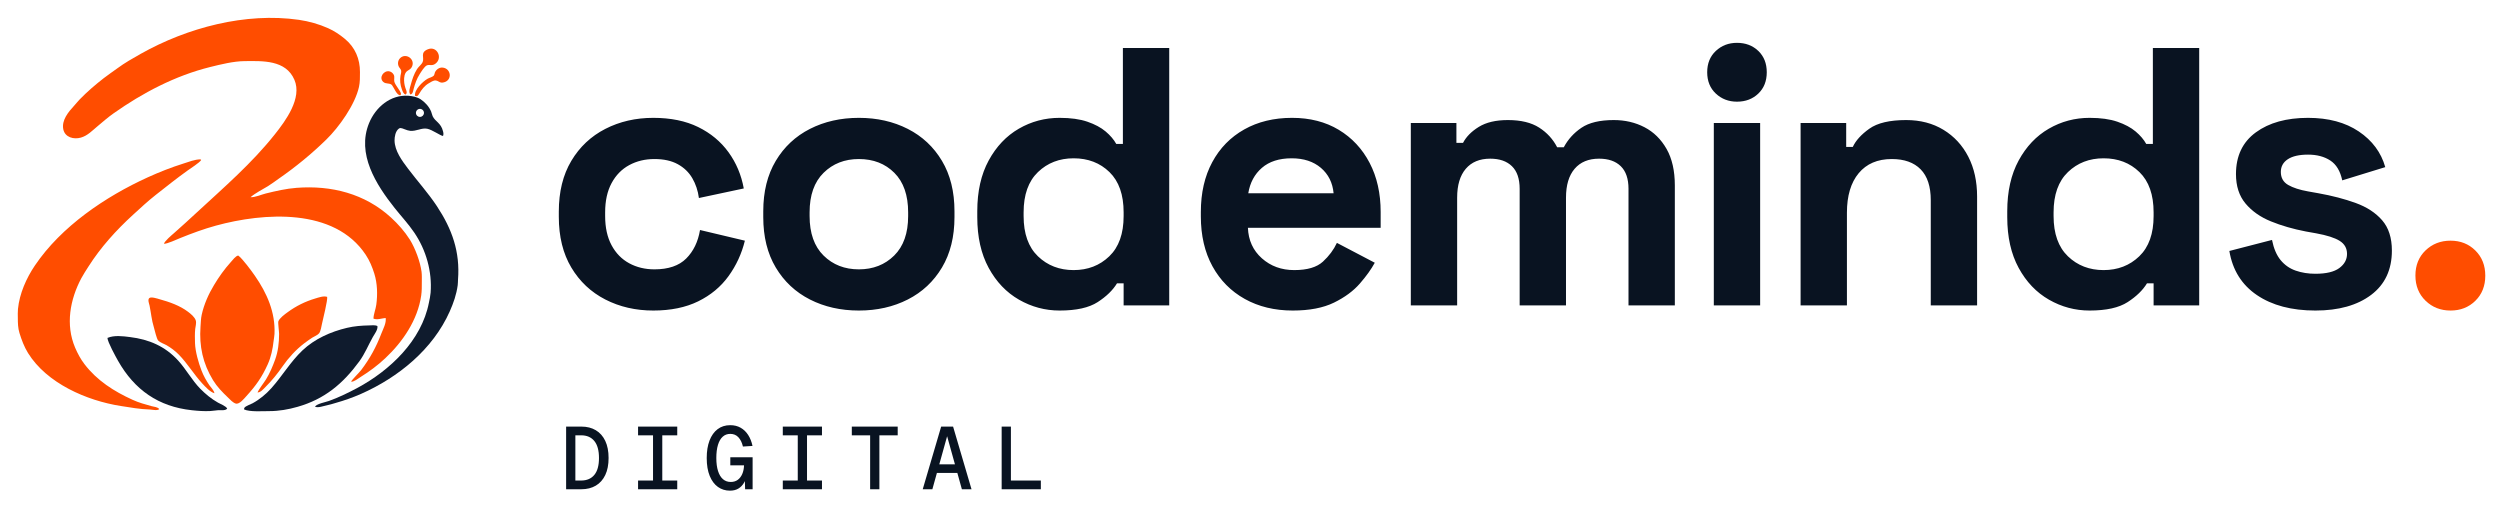
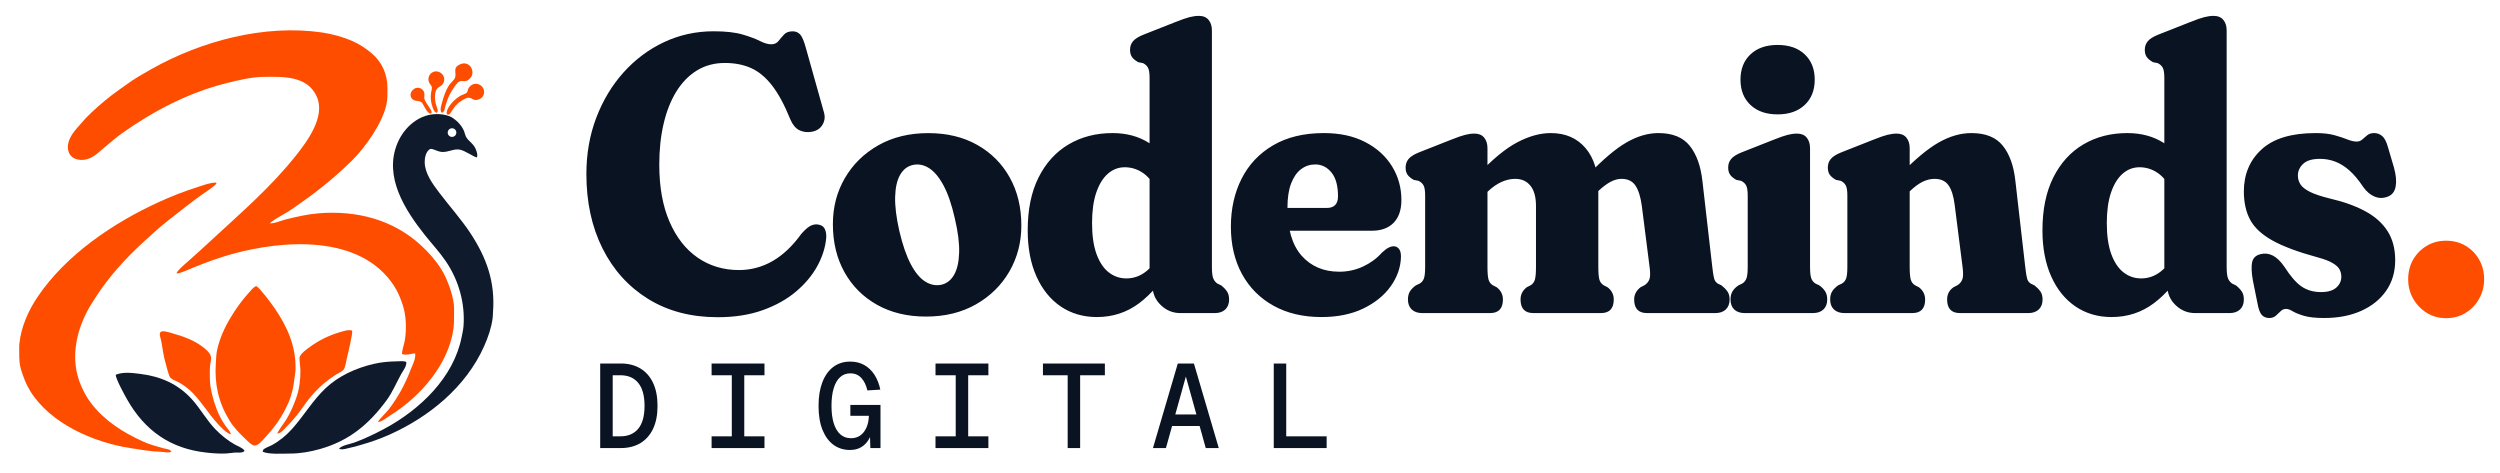
- <svg xmlns="http://www.w3.org/2000/svg" viewBox="-4.00 -83.05 679.87 137.43" role="img" aria-label="Codeminds Digital">
-   <g transform="translate(0 -79.05) scale(0.12137)">
+ <svg xmlns="http://www.w3.org/2000/svg" viewBox="-4.00 -78.86 629.71 118.94" role="img" aria-label="Codeminds Digital">
+   <g transform="translate(0 -72.08) scale(0.12099)">
    <path fill="#FF4D00" d="M528.4 408.9c10.5 .5 23.7-5.7 34.1-8.3 22.8-5.6 45.6-10.9 69.2-12.7 77.8-5.9 152.8 12.9 211.4 66.5 16.1 14.8 30.5 31 42.3 49.6 11.9 19 23.3 49.7 26.2 72 .9 7.4 .6 15 .6 22.4 0 10.4 .1 20.7-1.4 31-7.9 54.5-41.1 103.4-80.6 140.4-16.8 15.8-35.2 29.5-54.8 41.7-5.2 3.3-15.8 11.8-21.7 10.8 1.7-4.4 18-20 22.7-26.2 19.7-26.1 33.5-51.4 45.2-81.9 4-10.3 11.3-23.3 9.6-34.7-8.4 .7-19.3 5-27.4 1.4 .4-10.5 5-20.7 6.4-31.2 3.1-22.7 2.4-47.7-4.5-69.7-4.7-14.9-10.5-29-19.2-42.1-70.2-106-228.6-94.6-335.7-65.3-27.4 7.5-53.8 17.3-80.1 27.9-7.4 3-29.9 13.5-36.4 12.7 2.1-6.4 16.9-18.8 22.4-23.6 17.4-15.3 34.5-31 51.5-46.7 60.5-55.9 123.2-110 174.6-174.8 24.3-30.5 61.7-81.2 43.9-122.3-19.3-44.8-71.2-42.2-111.9-41.8-24.4 .2-53.5 7.4-77.2 13.3-78 19.4-151.1 57.8-216.5 104-12.3 8.7-23.8 18.8-35.4 28.5-11.6 9.6-22.3 21.2-37.2 25.5-15.9 4.7-36-.2-39.7-18.8-3.9-20.3 11.5-38.6 24.2-52.4 4.3-4.7 8.2-9.7 12.6-14.3 16.6-17.1 35.1-33 53.9-47.6 10-7.8 20.6-14.8 30.8-22.3 16.4-12.1 34.1-22.1 51.8-32.1 104.5-58.8 235.1-93.5 354.9-76.3 22.3 3.3 44.6 9.5 65.2 18.7 13.9 6.2 26.1 14.4 37.8 24.1 22.8 18.9 33.7 44.9 33.6 74.2 0 11.1 .2 22.4-2.2 33.3-8.7 39.5-44.5 90-73.3 118-33.1 32.3-68.5 61.3-106.6 87.7-8 5.6-15.9 11.6-24.3 16.8-11.6 7-28.9 15.9-38.8 24.6zM417.8 325.5c-2.9 5.7-24.7 19.4-31.1 24.1-24.1 17.3-47.3 35.8-70.6 54.1-17.8 14-34.5 29.5-51.2 44.8-37.5 34.3-72.2 72.6-99.6 115.7-5.4 8.6-11.1 17-15.9 26-25.5 47.8-35.9 104.4-14.1 155.7 5.5 12.9 12.4 25.8 20.9 36.9 28.1 36.9 66.2 61.1 108 80.1 13.7 6.3 28.1 10.2 42.5 14.2 5.2 1.5 14.1 1.8 17.2 6.7-5 4-15.4 1-21.5 .8-21.7-.6-43.5-4.6-64.9-7.9-76.3-12-165.6-50.8-207.7-118.7-8.6-13.9-14.4-29.4-19.2-45-3.3-10.6-3.6-22.1-3.6-33.1 0-6.8-.4-13.7 .3-20.5 3.4-34.4 18.7-69 37.9-97.4 59.1-87.6 158-154.4 253.1-197.7 26-11.8 52.4-22.2 79.7-30.8 12.1-3.8 25.3-9.3 38.2-9.4 .5 .4 1 .9 1.6 1.4zM500.8 539.6c9.2 6.4 30.3 35.1 37.4 45.4 27 38.9 46 81.8 43.9 130.1-.2 5.4-1.4 10.5-2 15.8-2 18.1-5.7 36-13.2 52.6-13 28.8-26.5 47.7-47.7 71-4.9 5.3-15.9 19.5-24.2 16.7-6.3-2-12.6-9-17.2-13.5-12.5-11.9-24.3-23.9-33.4-38.8-22.9-37.5-31.2-76.2-28.1-119.8 .7-9 .7-18 2.7-26.8 5.1-23.3 15.4-46.4 27.7-66.7 10.9-18.2 23.2-35.5 37.4-51.2 3.9-4.3 11-14 16.7-14.8zM700.1 632.2c1.3 7.9-9.2 49.1-11.5 59.9-1.1 5.5-3.1 17.6-6.6 21.8-3.7 4.3-10.3 6.6-15.1 9.6-6.3 4.1-12.4 8.4-18.4 13-18.5 14.2-35.1 32.3-48.4 51.5-11.3 16.3-24.1 32.2-38.2 46.1-4.5 4.5-11 12.5-17.8 12.3 2.8-7.2 14.1-21.4 18.9-29.2 8.7-14.1 14.8-28.8 20.5-44.3 6.6-18.3 8.9-38 8.9-57.5 0-5.5-2.7-25-1.7-28.2 2.4-7.2 14.6-16.1 20.7-20.5 19.1-14 39.2-24 61.9-30.8 7.8-2.3 18.7-6.4 26.8-3.7zM447.5 848.2c-9.7-2.8-20.5-14.6-27.3-22-18.9-20.5-33-44.7-52.6-64.7-7.9-8-17.5-15.3-27.3-20.9-5.8-3.3-14-5.7-18.7-10.4-3.6-3.6-8.1-24.2-9.9-30.2-4.9-15.6-6.2-32-9.5-48-.9-4.5-4.8-13.1-.7-17 4-3.7 18.2 1.1 23.1 2.5 21.9 6 45.5 14.3 63.7 28.1 6.3 4.8 15 11.7 17.4 19.5 1.8 6.2-.7 13.1-1.3 19.3-1 10.3-.7 21.1-.4 31.5 .6 18.7 7.8 44.1 14.6 61.5 4.5 11.7 10.7 22.7 17.7 33 3.7 5.4 10.2 11.2 11.2 17.8z" />
    <path fill="#FF4D00" d="M886.8 178.8c-5.1-5-1.2-15.5 .5-21.5 3.5-12.7 7.1-24.2 14.2-35.5 3.3-5.2 10.2-10.3 12.5-15.5 4.5-10.2-6.6-21.6 11.9-28.9 20.3-8.2 34.1 19.6 16.7 32.4-7.8 5.8-13 1.1-19 3.7-5.7 2.4-12.9 14.6-16.3 19.9-6.5 10.1-10.2 21.1-13.4 32.7-1.3 4.8-1.6 11.2-7.1 12.7zM875.9 178.9c-5-1.5-6.7-7.2-8.4-11.8-3.6-9.7-4.8-20.2-3.1-30.4 .6-3.7 2.1-7.6 1.5-11.3-.5-3.2-3.1-5.3-4.7-8-3.7-6.2-3-14.5 2.1-19.8 12.6-12.9 33.8 1.2 27.3 17.8-4.9 12.5-16.1 5.5-18 26.5-.6 7.5 .5 15.1 2.8 22.2 1 3.2 2.8 6.6 2.9 10 0 2.2-.9 3.4-2.4 4.8zM897.1 181.8c-2.6-13.3 17.4-32.2 27.8-38.2 4.1-2.4 10.4-3.6 13.8-6.8 1.9-2 1.9-5.2 2.9-7.6 2.9-6.6 10.2-11.6 17.5-10.7 18.8 2.2 21.8 27.7 3.1 32.9-10.2 2.8-11.3-3.1-18.8-4-5.2-.7-11.6 3.9-15.9 6.4-9.1 5.3-15.5 13.7-20.8 22.6-2.5 4.1-4.5 7.8-9.6 5.4zM864.2 180.6c-8.3 .1-14.1-16.7-18.7-22.6-4.8-5.9-13.8-1.7-20-7.7-10.1-9.6 1.5-26 14-23.4 4.2 .9 7.7 3.8 9.7 7.5 2.8 5.1 .1 10.4 1.4 15.6 1.9 7.9 14 20.7 14.9 26.9 .2 1.6-.5 2.4-1.3 3.7z" />
    <path fill="#0F1B2D" fill-rule="evenodd" d="M959.7 271.7c-5.6-.4-23.9-13.9-35.4-16.2-12.8-2.5-24.3 6-38.2 4.7-7.7-.7-16.7-6-21.3-6.3-1.7-.1-3.2 .6-4.4 1.6-7.3 5.7-9.4 17.9-9.3 26.5 .4 23.1 16.7 45.1 30 62.7 21.4 28.3 45.3 54.7 64.9 84.3 34.1 51.7 52.1 102.2 47.3 164.6-.3 4.2-.1 8.3-.7 12.5-2.7 20.4-9.4 39.8-17.8 58.6-37.8 85.1-115.1 147.9-199 185-18.5 8.1-37.1 14.7-56.4 20.1-6.8 1.9-13.3 4.2-20.3 5.5-7 1.3-20.1 6.5-26.4 2.8 5.5-6.9 23.1-9.7 31.5-12.7 20.6-7.3 43.5-18.4 62.8-28.7 73.6-39.4 144.6-106.5 161.1-191.5 1.5-7.3 3.2-14.8 3.8-22.2 3.6-47.4-10-95.7-36.7-134.9-13.2-19.5-29.3-36.6-43.9-55-41.7-52.5-85.5-121.3-57.3-190.2 14.7-35.7 47.8-63.9 87.8-61.3 9.5 .7 20 2.7 28 8.1 9.9 6.6 18.7 16.3 23.3 27.4 1.4 3.4 1.9 7.1 3.4 10.4 5.9 12.4 18.5 14.6 23.2 33.7 .9 3.5 1.5 7 0 10.5zM899 220a9 9 0 1 0 18 0a9 9 0 1 0 -18 0z" />
    <path fill="#0F1B2D" d="M812.7 697.6c1.4 8.1-6.5 17.9-10.3 24.7-10.3 18.3-17.8 37.4-30.3 54.5-36.7 50.1-77.9 84.6-138.4 101.8-20.4 5.9-41.8 9.6-63 9.6-14.4 0-44.7 2.2-56.9-3.9 .2-1.4 .3-2.8 1.2-4 2.7-3.5 13.6-7.3 17.9-9.6 15.9-8.6 30.2-20.5 42.3-34 24.3-27.2 42.8-59.1 69.4-84.4 27.5-26 63.6-42.1 100.1-50.7 16-3.8 32.5-5.1 49-5.4 5.9-.1 13.7-1.3 19 1.4zM476.1 882.7c-4.7 5.2-14.3 2.9-20.7 3.5-5.6 .4-11.2 1.5-16.8 1.8-14 .8-28-.3-41.9-1.8-74.6-8.1-128.2-45.5-165.1-110.6-5.3-9.4-23.5-42.4-23.8-51.4 15.3-6.5 34.6-3.9 50.6-1.9 42.5 5.2 78.6 20.6 107.8 52.6 18.1 19.9 30.9 44.1 49.7 63.3 11.7 11.9 25 22.8 39.6 31 5.2 2.9 18.6 8.1 20.6 13.5z" />
  </g>
-   <path fill="#091321" d="M173.668 1.4Q166.468 1.4 160.618 -1.6Q154.768 -4.6 151.368 -10.3Q147.968 -16.0 147.968 -24.1V-25.5Q147.968 -33.6 151.368 -39.3Q154.768 -45.0 160.618 -48.0Q166.468 -51.0 173.668 -51.0Q180.768 -51.0 185.868 -48.5Q190.968 -46.0 194.118 -41.65Q197.268 -37.3 198.268 -31.8L186.068 -29.2Q185.668 -32.2 184.268 -34.6Q182.868 -37.0 180.318 -38.4Q177.768 -39.8 173.968 -39.8Q170.168 -39.8 167.118 -38.15Q164.068 -36.5 162.318 -33.25Q160.568 -30.0 160.568 -25.3V-24.3Q160.568 -19.6 162.318 -16.35Q164.068 -13.1 167.118 -11.45Q170.168 -9.8 173.968 -9.8Q179.668 -9.8 182.618 -12.75Q185.568 -15.7 186.368 -20.5L198.568 -17.6Q197.268 -12.3 194.118 -7.95Q190.968 -3.6 185.868 -1.1Q180.768 1.4 173.668 1.4ZM229.568 1.4Q222.168 1.4 216.268 -1.6Q210.368 -4.6 206.968 -10.3Q203.568 -16.0 203.568 -24.0V-25.6Q203.568 -33.6 206.968 -39.3Q210.368 -45.0 216.268 -48.0Q222.168 -51.0 229.568 -51.0Q236.968 -51.0 242.868 -48.0Q248.768 -45.0 252.168 -39.3Q255.568 -33.6 255.568 -25.6V-24.0Q255.568 -16.0 252.168 -10.3Q248.768 -4.6 242.868 -1.6Q236.968 1.4 229.568 1.4ZM229.568 -9.8Q235.368 -9.8 239.168 -13.55Q242.968 -17.3 242.968 -24.3V-25.3Q242.968 -32.3 239.218 -36.05Q235.468 -39.8 229.568 -39.8Q223.768 -39.8 219.968 -36.05Q216.168 -32.3 216.168 -25.3V-24.3Q216.168 -17.3 219.968 -13.55Q223.768 -9.8 229.568 -9.8ZM284.168 1.4Q278.268 1.4 273.118 -1.55Q267.968 -4.5 264.868 -10.2Q261.768 -15.9 261.768 -24.0V-25.6Q261.768 -33.7 264.868 -39.4Q267.968 -45.1 273.068 -48.05Q278.168 -51.0 284.168 -51.0Q288.668 -51.0 291.718 -49.95Q294.768 -48.9 296.668 -47.3Q298.568 -45.7 299.568 -43.9H301.368V-70.0H313.968V0.0H301.568V-6.0H299.768Q298.068 -3.2 294.518 -0.9Q290.968 1.4 284.168 1.4ZM287.968 -9.6Q293.768 -9.6 297.668 -13.35Q301.568 -17.1 301.568 -24.3V-25.3Q301.568 -32.5 297.718 -36.25Q293.868 -40.0 287.968 -40.0Q282.168 -40.0 278.268 -36.25Q274.368 -32.5 274.368 -25.3V-24.3Q274.368 -17.1 278.268 -13.35Q282.168 -9.6 287.968 -9.6ZM347.568 1.4Q340.168 1.4 334.518 -1.75Q328.868 -4.9 325.718 -10.65Q322.568 -16.4 322.568 -24.2V-25.4Q322.568 -33.2 325.668 -38.95Q328.768 -44.7 334.368 -47.85Q339.968 -51.0 347.368 -51.0Q354.668 -51.0 360.068 -47.75Q365.468 -44.5 368.468 -38.75Q371.468 -33.0 371.468 -25.4V-21.1H335.368Q335.568 -16.0 339.168 -12.8Q342.768 -9.6 347.968 -9.6Q353.268 -9.6 355.768 -11.9Q358.268 -14.2 359.568 -17.0L369.868 -11.6Q368.468 -9.0 365.818 -5.95Q363.168 -2.9 358.768 -0.75Q354.368 1.4 347.568 1.4ZM335.468 -30.5H358.668Q358.268 -34.8 355.218 -37.4Q352.168 -40.0 347.268 -40.0Q342.168 -40.0 339.168 -37.4Q336.168 -34.8 335.468 -30.5ZM379.668 0.0V-49.6H392.068V-44.2H393.868Q395.168 -46.7 398.168 -48.55Q401.168 -50.4 406.068 -50.4Q411.368 -50.4 414.568 -48.35Q417.768 -46.3 419.468 -43.0H421.268Q422.968 -46.2 426.068 -48.3Q429.168 -50.4 434.868 -50.4Q439.468 -50.4 443.218 -48.45Q446.968 -46.5 449.218 -42.55Q451.468 -38.6 451.468 -32.6V0.0H438.868V-31.7Q438.868 -35.8 436.768 -37.85Q434.668 -39.9 430.868 -39.9Q426.568 -39.9 424.218 -37.15Q421.868 -34.4 421.868 -29.3V0.0H409.268V-31.7Q409.268 -35.8 407.168 -37.85Q405.068 -39.9 401.268 -39.9Q396.968 -39.9 394.618 -37.15Q392.268 -34.4 392.268 -29.3V0.0ZM462.068 0.0V-49.6H474.668V0.0ZM468.368 -55.4Q464.968 -55.4 462.618 -57.6Q460.268 -59.8 460.268 -63.4Q460.268 -67.0 462.618 -69.2Q464.968 -71.4 468.368 -71.4Q471.868 -71.4 474.168 -69.2Q476.468 -67.0 476.468 -63.4Q476.468 -59.8 474.168 -57.6Q471.868 -55.4 468.368 -55.4ZM485.668 0.0V-49.6H498.068V-43.1H499.868Q501.068 -45.7 504.368 -48.05Q507.668 -50.4 514.368 -50.4Q520.168 -50.4 524.518 -47.75Q528.868 -45.1 531.268 -40.45Q533.668 -35.8 533.668 -29.6V0.0H521.068V-28.6Q521.068 -34.2 518.318 -37.0Q515.568 -39.8 510.468 -39.8Q504.668 -39.8 501.468 -35.95Q498.268 -32.1 498.268 -25.2V0.0ZM564.268 1.4Q558.368 1.4 553.218 -1.55Q548.068 -4.5 544.968 -10.2Q541.868 -15.9 541.868 -24.0V-25.6Q541.868 -33.7 544.968 -39.4Q548.068 -45.1 553.168 -48.05Q558.268 -51.0 564.268 -51.0Q568.768 -51.0 571.818 -49.95Q574.868 -48.9 576.768 -47.3Q578.668 -45.7 579.668 -43.9H581.468V-70.0H594.068V0.0H581.668V-6.0H579.868Q578.168 -3.2 574.618 -0.9Q571.068 1.4 564.268 1.4ZM568.068 -9.6Q573.868 -9.6 577.768 -13.35Q581.668 -17.1 581.668 -24.3V-25.3Q581.668 -32.5 577.818 -36.25Q573.968 -40.0 568.068 -40.0Q562.268 -40.0 558.368 -36.25Q554.468 -32.5 554.468 -25.3V-24.3Q554.468 -17.1 558.368 -13.35Q562.268 -9.6 568.068 -9.6ZM625.668 1.4Q615.968 1.4 609.768 -2.8Q603.568 -7.0 602.268 -14.8L613.868 -17.8Q614.568 -14.3 616.218 -12.3Q617.868 -10.3 620.318 -9.45Q622.768 -8.6 625.668 -8.6Q630.068 -8.6 632.168 -10.15Q634.268 -11.7 634.268 -14.0Q634.268 -16.3 632.268 -17.55Q630.268 -18.8 625.868 -19.6L623.068 -20.1Q617.868 -21.1 613.568 -22.85Q609.268 -24.6 606.668 -27.7Q604.068 -30.8 604.068 -35.7Q604.068 -43.1 609.468 -47.05Q614.868 -51.0 623.668 -51.0Q631.968 -51.0 637.468 -47.3Q642.968 -43.6 644.668 -37.6L632.968 -34.0Q632.168 -37.8 629.718 -39.4Q627.268 -41.0 623.668 -41.0Q620.068 -41.0 618.168 -39.75Q616.268 -38.5 616.268 -36.3Q616.268 -33.9 618.268 -32.75Q620.268 -31.6 623.668 -31.0L626.468 -30.5Q632.068 -29.5 636.618 -27.85Q641.168 -26.2 643.818 -23.15Q646.468 -20.1 646.468 -14.9Q646.468 -7.1 640.818 -2.85Q635.168 1.4 625.668 1.4Z" />
-   <path fill="#FF4D00" d="M662.418 1.4Q658.368 1.4 655.618 -1.273Q652.868 -3.946 652.868 -8.123Q652.868 -12.3 655.618 -14.95Q658.368 -17.6 662.418 -17.6Q666.468 -17.6 669.168 -14.927Q671.868 -12.254 671.868 -8.077Q671.868 -3.9 669.168 -1.25Q666.468 1.4 662.418 1.4Z" />
-   <path fill="#091321" d="M149.955 50.0V32.96H154.102Q156.373 32.96 158.036 33.954Q159.699 34.947 160.602 36.855Q161.504 38.763 161.504 41.499Q161.504 44.235 160.602 46.131Q159.699 48.027 158.036 49.014Q156.373 50.0 154.102 50.0ZM152.47 47.629H154.035Q156.358 47.629 157.626 46.098Q158.893 44.566 158.893 41.499Q158.893 38.432 157.626 36.882Q156.358 35.331 154.035 35.331H152.47ZM169.52 50.0V47.629H173.59V35.331H169.52V32.96H180.176V35.331H176.106V47.629H180.176V50.0ZM194.509 50.384Q192.666 50.384 191.245 49.374Q189.824 48.363 189.008 46.381Q188.192 44.398 188.192 41.504Q188.192 38.744 188.955 36.75Q189.718 34.755 191.149 33.666Q192.579 32.576 194.586 32.576Q196.189 32.576 197.415 33.272Q198.642 33.968 199.462 35.238Q200.283 36.507 200.643 38.221L198.037 38.384Q197.677 36.814 196.818 35.878Q195.958 34.942 194.595 34.942Q193.395 34.942 192.546 35.703Q191.696 36.464 191.25 37.933Q190.803 39.402 190.803 41.504Q190.803 43.582 191.266 45.039Q191.73 46.496 192.601 47.257Q193.472 48.018 194.73 48.018Q195.829 48.018 196.614 47.454Q197.398 46.89 197.847 45.867Q198.296 44.845 198.339 43.501H194.605V41.302H200.672V50.0H198.632L198.517 46.083L199.155 46.074Q198.886 47.293 198.308 48.274Q197.73 49.256 196.794 49.82Q195.858 50.384 194.509 50.384ZM208.88 50.0V47.629H212.95V35.331H208.88V32.96H219.536V35.331H215.466V47.629H219.536V50.0ZM232.63 50.0V35.331H227.648V32.96H240.128V35.331H235.146V50.0ZM246.934 50.0 251.946 32.96H255.19L260.202 50.0H257.581L253.568 35.581L249.555 50.0ZM249.728 45.56 250.496 43.222H256.64L257.408 45.56ZM268.4 50.0V32.96H270.915V49.035L269.389 47.629H279.056V50.0Z" />
+   <path fill="#091321" d="M204.12 -19.03Q203.82 -15.43 201.89 -11.88Q199.96 -8.34 196.5 -5.42Q193.05 -2.5 188.1 -0.73Q183.16 1.04 176.78 1.04Q166.72 1.04 159.28 -3.55Q151.84 -8.15 147.77 -16.28Q143.7 -24.4 143.7 -35.03Q143.7 -42.65 146.19 -49.2Q148.69 -55.76 153.08 -60.64Q157.48 -65.53 163.28 -68.25Q169.09 -70.98 175.75 -70.98Q180.28 -70.98 183.03 -70.17Q185.78 -69.36 187.42 -68.53Q189.07 -67.7 190.25 -67.7Q191.43 -67.7 192.09 -68.53Q192.75 -69.36 193.49 -70.16Q194.24 -70.97 195.66 -70.97Q196.82 -70.97 197.55 -70.17Q198.29 -69.37 199.01 -66.7L203.56 -50.48Q204.01 -48.85 203.17 -47.43Q202.34 -46.01 200.47 -45.67Q198.76 -45.38 197.36 -46.05Q195.97 -46.72 195.08 -48.77Q192.88 -54.23 190.47 -57.33Q188.06 -60.43 185.17 -61.72Q182.29 -63 178.58 -63Q174.64 -63 171.57 -61.13Q168.51 -59.26 166.38 -55.84Q164.26 -52.41 163.16 -47.72Q162.06 -43.02 162.06 -37.42Q162.06 -28.94 164.65 -22.99Q167.24 -17.05 171.76 -13.94Q176.28 -10.84 182.13 -10.84Q186.66 -10.84 190.6 -13.1Q194.54 -15.37 197.85 -19.96Q199.34 -21.67 200.41 -22.1Q201.48 -22.53 202.48 -22.21Q203.39 -21.97 203.78 -21.13Q204.17 -20.29 204.12 -19.03ZM229.81 -45.33Q236.89 -45.33 242.15 -42.36Q247.42 -39.39 250.34 -34.15Q253.26 -28.92 253.26 -22.06Q253.26 -15.68 250.24 -10.47Q247.22 -5.26 241.81 -2.19Q236.41 0.88 229.24 0.88Q222.2 0.88 216.91 -2.09Q211.63 -5.06 208.71 -10.3Q205.79 -15.54 205.79 -22.39Q205.79 -28.82 208.81 -34Q211.83 -39.19 217.23 -42.26Q222.64 -45.33 229.81 -45.33ZM233.15 -7.15Q235.15 -7.61 236.31 -9.63Q237.48 -11.65 237.59 -15.18Q237.71 -18.72 236.52 -23.78Q235.34 -29.04 233.65 -32.17Q231.97 -35.3 229.97 -36.54Q227.98 -37.77 225.9 -37.3Q223.9 -36.85 222.73 -34.83Q221.57 -32.81 221.47 -29.27Q221.38 -25.73 222.53 -20.67Q223.75 -15.45 225.42 -12.3Q227.09 -9.15 229.08 -7.92Q231.08 -6.69 233.15 -7.15ZM286.32 -9.39 285.56 -9.61V-59.26Q285.56 -61.05 285.17 -61.79Q284.79 -62.52 283.9 -62.96L282.69 -63.2Q281.57 -63.84 281.1 -64.54Q280.64 -65.24 280.64 -66.32Q280.64 -67.56 281.38 -68.46Q282.12 -69.36 284 -70.12L292.11 -73.32Q294.36 -74.22 295.62 -74.54Q296.89 -74.86 297.97 -74.86Q299.6 -74.86 300.43 -73.84Q301.26 -72.83 301.26 -71.18V-11.68Q301.26 -9.5 301.62 -8.68Q301.99 -7.86 302.66 -7.42L303.59 -6.98Q304.53 -6.24 305.06 -5.45Q305.59 -4.67 305.59 -3.42Q305.59 -1.81 304.62 -0.9Q303.66 0 301.99 0H293.31Q290.48 0 288.4 -2Q286.32 -4 286.32 -6.8ZM254.86 -20.84Q254.86 -28.71 257.6 -34.17Q260.35 -39.64 265.17 -42.49Q270 -45.34 276.23 -45.34Q281.49 -45.34 285.4 -42.87Q289.32 -40.4 292.08 -35.66L287.87 -30.19Q286.08 -33.79 283.95 -35.26Q281.83 -36.73 279.31 -36.73Q276.92 -36.73 275.06 -35.11Q273.2 -33.48 272.13 -30.35Q271.07 -27.22 271.07 -22.67Q271.07 -17.99 272.19 -14.88Q273.32 -11.78 275.28 -10.25Q277.24 -8.73 279.72 -8.73Q282.41 -8.73 284.62 -10.44Q286.83 -12.16 288.47 -15.7L291.16 -12.19Q287.6 -6.01 282.95 -2.5Q278.3 1 272.27 1Q267.13 1 263.19 -1.66Q259.26 -4.33 257.06 -9.25Q254.86 -14.17 254.86 -20.84ZM348.99 -28.48Q348.99 -24.76 347.04 -22.75Q345.09 -20.74 341.53 -20.74H316.51V-26.48H330.17Q333.02 -26.48 333.02 -29.41Q333.02 -33.42 331.36 -35.43Q329.71 -37.44 327.28 -37.44Q325.3 -37.44 323.72 -36.25Q322.14 -35.06 321.21 -32.65Q320.29 -30.25 320.29 -26.55Q320.29 -18.49 323.86 -14.45Q327.44 -10.42 333.34 -10.42Q336.53 -10.42 339.34 -11.73Q342.15 -13.04 344.05 -15.19Q345.04 -16.12 345.74 -16.47Q346.44 -16.83 347.05 -16.83Q347.84 -16.83 348.37 -16.18Q348.9 -15.54 348.88 -14.14Q348.77 -10.23 346.31 -6.77Q343.85 -3.31 339.39 -1.15Q334.93 1 328.86 1Q321.93 1 316.8 -1.84Q311.67 -4.68 308.85 -9.81Q306.04 -14.95 306.04 -21.76Q306.04 -28.49 308.73 -33.83Q311.42 -39.17 316.66 -42.25Q321.91 -45.34 329.47 -45.34Q335.5 -45.34 339.87 -43.08Q344.25 -40.82 346.62 -36.98Q348.99 -33.15 348.99 -28.48ZM370.67 -41.53V-11.68Q370.67 -9.37 370.94 -8.44Q371.21 -7.51 371.99 -7.02L373 -6.5Q374.56 -5.3 374.56 -3.42Q374.56 0 371.32 0H354.24Q352.57 0 351.6 -0.9Q350.64 -1.81 350.64 -3.42Q350.64 -4.67 351.15 -5.47Q351.66 -6.28 352.64 -6.98L353.57 -7.42Q354.31 -7.83 354.64 -8.66Q354.97 -9.49 354.97 -11.68V-29.61Q354.97 -31.4 354.58 -32.14Q354.2 -32.87 353.31 -33.31L352.1 -33.55Q350.98 -34.19 350.51 -34.89Q350.05 -35.59 350.05 -36.67Q350.05 -37.91 350.79 -38.81Q351.53 -39.71 353.41 -40.47L361.52 -43.67Q363.77 -44.57 365.03 -44.89Q366.3 -45.21 367.38 -45.21Q369.01 -45.21 369.84 -44.19Q370.67 -43.18 370.67 -41.53ZM369.25 -29.18 366.28 -32.76 368.22 -34.8Q373.73 -40.67 378.16 -43Q382.59 -45.34 386.6 -45.34Q392.14 -45.34 395.36 -41.57Q398.59 -37.8 398.59 -31V-11.68Q398.59 -9.37 398.86 -8.44Q399.13 -7.51 399.91 -7.02L400.92 -6.5Q402.48 -5.3 402.48 -3.42Q402.48 0 399.24 0H382.24Q379 0 379 -3.42Q379 -5.3 380.56 -6.5L381.57 -7.02Q382.35 -7.51 382.62 -8.44Q382.89 -9.37 382.89 -11.68V-27.01Q382.89 -30.33 381.5 -32.07Q380.11 -33.81 377.64 -33.81Q375.95 -33.81 374.2 -33.03Q372.45 -32.24 370.74 -30.61ZM397.13 -29.38 394.2 -32.92 396.18 -34.96Q401.63 -40.65 405.7 -42.99Q409.78 -45.34 413.73 -45.34Q419.07 -45.34 421.62 -42.13Q424.18 -38.93 424.81 -33.28L427.29 -11.68Q427.53 -9.53 427.76 -8.7Q427.99 -7.87 428.69 -7.42L429.62 -6.98Q430.56 -6.24 431.11 -5.45Q431.66 -4.67 431.66 -3.42Q431.66 -1.81 430.69 -0.9Q429.73 0 428.06 0H410.86Q407.62 0 407.62 -3.42Q407.62 -5.26 409.22 -6.5L410.23 -7.02Q411.01 -7.51 411.4 -8.36Q411.79 -9.21 411.55 -11.28L409.55 -26.97Q409.1 -30.37 407.96 -32.09Q406.82 -33.81 404.45 -33.81Q403.13 -33.81 401.73 -33.09Q400.33 -32.36 398.66 -30.81ZM451.92 -41.53V-11.68Q451.92 -9.53 452.25 -8.7Q452.58 -7.87 453.32 -7.42L454.25 -6.98Q455.19 -6.32 455.72 -5.49Q456.25 -4.67 456.25 -3.42Q456.25 -1.81 455.28 -0.9Q454.32 0 452.65 0H435.49Q433.78 0 432.83 -0.9Q431.89 -1.81 431.89 -3.42Q431.89 -4.67 432.4 -5.49Q432.91 -6.32 433.89 -6.98L434.82 -7.42Q435.56 -7.87 435.89 -8.7Q436.22 -9.53 436.22 -11.68V-29.61Q436.22 -31.4 435.83 -32.14Q435.45 -32.87 434.56 -33.31L433.35 -33.55Q432.23 -34.19 431.76 -34.89Q431.3 -35.59 431.3 -36.67Q431.3 -37.91 432.04 -38.81Q432.78 -39.71 434.66 -40.47L442.77 -43.67Q445.02 -44.57 446.28 -44.89Q447.55 -45.21 448.63 -45.21Q450.26 -45.21 451.09 -44.19Q451.92 -43.18 451.92 -41.53ZM443.75 -50.05Q439.43 -50.05 436.91 -52.43Q434.4 -54.8 434.4 -58.79Q434.4 -62.79 436.91 -65.16Q439.43 -67.54 443.75 -67.54Q448.07 -67.54 450.58 -65.17Q453.1 -62.8 453.1 -58.8Q453.1 -54.8 450.58 -52.43Q448.07 -50.05 443.75 -50.05ZM477.02 -41.53V-11.68Q477.02 -9.37 477.29 -8.44Q477.56 -7.51 478.34 -7.02L479.35 -6.5Q480.91 -5.3 480.91 -3.42Q480.91 0 477.67 0H460.59Q458.92 0 457.95 -0.9Q456.99 -1.81 456.99 -3.42Q456.99 -4.67 457.5 -5.47Q458.01 -6.28 458.99 -6.98L459.92 -7.42Q460.66 -7.83 460.99 -8.66Q461.32 -9.49 461.32 -11.68V-29.61Q461.32 -31.4 460.93 -32.14Q460.55 -32.87 459.66 -33.31L458.45 -33.55Q457.33 -34.19 456.86 -34.89Q456.4 -35.59 456.4 -36.67Q456.4 -37.91 457.14 -38.81Q457.88 -39.71 459.76 -40.47L467.87 -43.67Q470.12 -44.57 471.38 -44.89Q472.65 -45.21 473.73 -45.21Q475.36 -45.21 476.19 -44.19Q477.02 -43.18 477.02 -41.53ZM475.56 -29.28 472.63 -32.82 474.61 -34.86Q480.13 -40.58 484.31 -42.96Q488.49 -45.34 492.56 -45.34Q497.91 -45.34 500.46 -42.17Q503.01 -39.01 503.63 -33.38L506.12 -11.68Q506.36 -9.53 506.59 -8.7Q506.82 -7.87 507.52 -7.42L508.45 -6.98Q509.39 -6.24 509.94 -5.45Q510.49 -4.67 510.49 -3.42Q510.49 -1.81 509.52 -0.9Q508.56 0 506.89 0H489.69Q486.45 0 486.45 -3.42Q486.45 -5.38 488.05 -6.5L489.06 -7.02Q489.84 -7.51 490.23 -8.36Q490.62 -9.21 490.38 -11.28L488.34 -27.35Q487.93 -30.59 486.79 -32.2Q485.66 -33.81 483.28 -33.81Q481.81 -33.81 480.3 -33.09Q478.8 -32.36 477.07 -30.71ZM541.92 -9.39 541.16 -9.61V-59.26Q541.16 -61.05 540.77 -61.79Q540.39 -62.52 539.5 -62.96L538.29 -63.2Q537.17 -63.84 536.7 -64.54Q536.24 -65.24 536.24 -66.32Q536.24 -67.56 536.98 -68.46Q537.72 -69.36 539.6 -70.12L547.71 -73.32Q549.96 -74.22 551.22 -74.54Q552.49 -74.86 553.57 -74.86Q555.2 -74.86 556.03 -73.84Q556.86 -72.83 556.86 -71.18V-11.68Q556.86 -9.5 557.22 -8.68Q557.59 -7.86 558.26 -7.42L559.19 -6.98Q560.13 -6.24 560.66 -5.45Q561.19 -4.67 561.19 -3.42Q561.19 -1.81 560.22 -0.9Q559.26 0 557.59 0H548.91Q546.08 0 544 -2Q541.92 -4 541.92 -6.8ZM510.46 -20.84Q510.46 -28.71 513.2 -34.17Q515.95 -39.64 520.77 -42.49Q525.6 -45.34 531.83 -45.34Q537.09 -45.34 541 -42.87Q544.92 -40.4 547.68 -35.66L543.47 -30.19Q541.68 -33.79 539.55 -35.26Q537.43 -36.73 534.91 -36.73Q532.52 -36.73 530.66 -35.11Q528.8 -33.48 527.73 -30.35Q526.67 -27.22 526.67 -22.67Q526.67 -17.99 527.79 -14.88Q528.92 -11.78 530.88 -10.25Q532.84 -8.73 535.32 -8.73Q538.01 -8.73 540.22 -10.44Q542.43 -12.16 544.07 -15.7L546.76 -12.19Q543.2 -6.01 538.55 -2.5Q533.9 1 527.87 1Q522.73 1 518.79 -1.66Q514.86 -4.33 512.66 -9.25Q510.46 -14.17 510.46 -20.84ZM580.62 -5.29Q583.22 -5.29 584.48 -6.42Q585.74 -7.55 585.74 -9.15Q585.74 -10.19 585.27 -11.03Q584.81 -11.87 583.5 -12.63Q582.2 -13.39 579.7 -14.06Q572.43 -16.04 568.4 -18.28Q564.38 -20.52 562.78 -23.5Q561.19 -26.48 561.19 -30.64Q561.19 -37.13 565.66 -41.23Q570.13 -45.34 579.27 -45.34Q582.13 -45.34 584.04 -44.8Q585.96 -44.27 587.28 -43.73Q588.61 -43.2 589.61 -43.2Q590.44 -43.2 591.02 -43.73Q591.6 -44.27 592.27 -44.8Q592.95 -45.34 594.02 -45.34Q595.16 -45.34 596.05 -44.58Q596.95 -43.82 597.54 -41.62L599.02 -36.59Q599.78 -33.8 599.43 -31.89Q599.09 -29.99 597.49 -29.35Q595.79 -28.67 594.17 -29.32Q592.55 -29.96 591.27 -31.75Q589.5 -34.42 587.73 -35.97Q585.96 -37.51 584.14 -38.18Q582.32 -38.85 580.37 -38.85Q577.48 -38.85 576.14 -37.6Q574.8 -36.34 574.8 -34.66Q574.8 -33.43 575.46 -32.4Q576.13 -31.38 577.89 -30.51Q579.66 -29.64 582.89 -28.85Q588.14 -27.63 591.8 -25.64Q595.46 -23.66 597.38 -20.65Q599.31 -17.64 599.31 -13.32Q599.31 -8.9 597.05 -5.64Q594.8 -2.38 590.77 -0.57Q586.74 1.24 581.45 1.24Q578.11 1.24 576.26 0.67Q574.42 0.11 573.47 -0.47Q572.52 -1.05 571.82 -1.05Q571.03 -1.05 570.46 -0.47Q569.89 0.11 569.24 0.67Q568.6 1.24 567.59 1.24Q566.43 1.24 565.73 0.49Q565.04 -0.27 564.69 -2.15L563.47 -8.18Q562.94 -11.18 563.27 -12.79Q563.6 -14.4 565.38 -14.84Q566.96 -15.25 568.46 -14.5Q569.97 -13.75 571.41 -11.65Q573.72 -8.05 575.76 -6.67Q577.8 -5.29 580.62 -5.29Z" />
+   <path fill="#FF4D00" d="M612.12 1.28Q609.39 1.28 607.23 -0.07Q605.08 -1.43 603.83 -3.64Q602.58 -5.85 602.58 -8.53Q602.58 -11.26 603.82 -13.45Q605.07 -15.63 607.23 -16.93Q609.4 -18.23 612.12 -18.23Q614.92 -18.23 617.07 -16.93Q619.23 -15.63 620.47 -13.45Q621.71 -11.26 621.71 -8.53Q621.71 -5.85 620.47 -3.64Q619.24 -1.42 617.09 -0.07Q614.94 1.28 612.12 1.28Z" />
+   <path fill="#091321" d="M147.18 34V12.7H152.37Q155.2 12.7 157.28 13.94Q159.36 15.18 160.49 17.57Q161.62 19.95 161.62 23.37Q161.62 26.79 160.49 29.16Q159.36 31.53 157.28 32.77Q155.2 34 152.37 34ZM150.33 31.04H152.28Q155.19 31.04 156.77 29.12Q158.35 27.21 158.35 23.37Q158.35 19.54 156.77 17.6Q155.19 15.66 152.28 15.66H150.33ZM175.24 34V31.04H180.33V15.66H175.24V12.7H188.56V15.66H183.47V31.04H188.56V34ZM210.07 34.48Q207.77 34.48 205.99 33.22Q204.22 31.95 203.2 29.48Q202.18 27 202.18 23.38Q202.18 19.93 203.13 17.44Q204.09 14.94 205.87 13.58Q207.66 12.22 210.17 12.22Q212.17 12.22 213.71 13.09Q215.24 13.96 216.27 15.55Q217.29 17.13 217.74 19.28L214.48 19.48Q214.03 17.52 212.96 16.35Q211.89 15.18 210.18 15.18Q208.68 15.18 207.62 16.13Q206.56 17.08 206 18.92Q205.44 20.75 205.44 23.38Q205.44 25.98 206.02 27.8Q206.6 29.62 207.69 30.57Q208.78 31.52 210.35 31.52Q211.72 31.52 212.7 30.82Q213.69 30.11 214.25 28.83Q214.81 27.56 214.86 25.88H210.19V23.13H217.78V34H215.23L215.08 29.1L215.88 29.09Q215.55 30.62 214.82 31.84Q214.1 33.07 212.93 33.77Q211.76 34.48 210.07 34.48ZM231.64 34V31.04H236.73V15.66H231.64V12.7H244.96V15.66H239.87V31.04H244.96V34ZM264.93 34V15.66H258.7V12.7H274.3V15.66H268.07V34ZM286.41 34 292.67 12.7H296.73L302.99 34H299.71L294.7 15.98L289.68 34ZM289.9 28.45 290.86 25.53H298.54L299.5 28.45ZM316.84 34V12.7H319.98V32.79L318.07 31.04H330.16V34Z" />
</svg>
